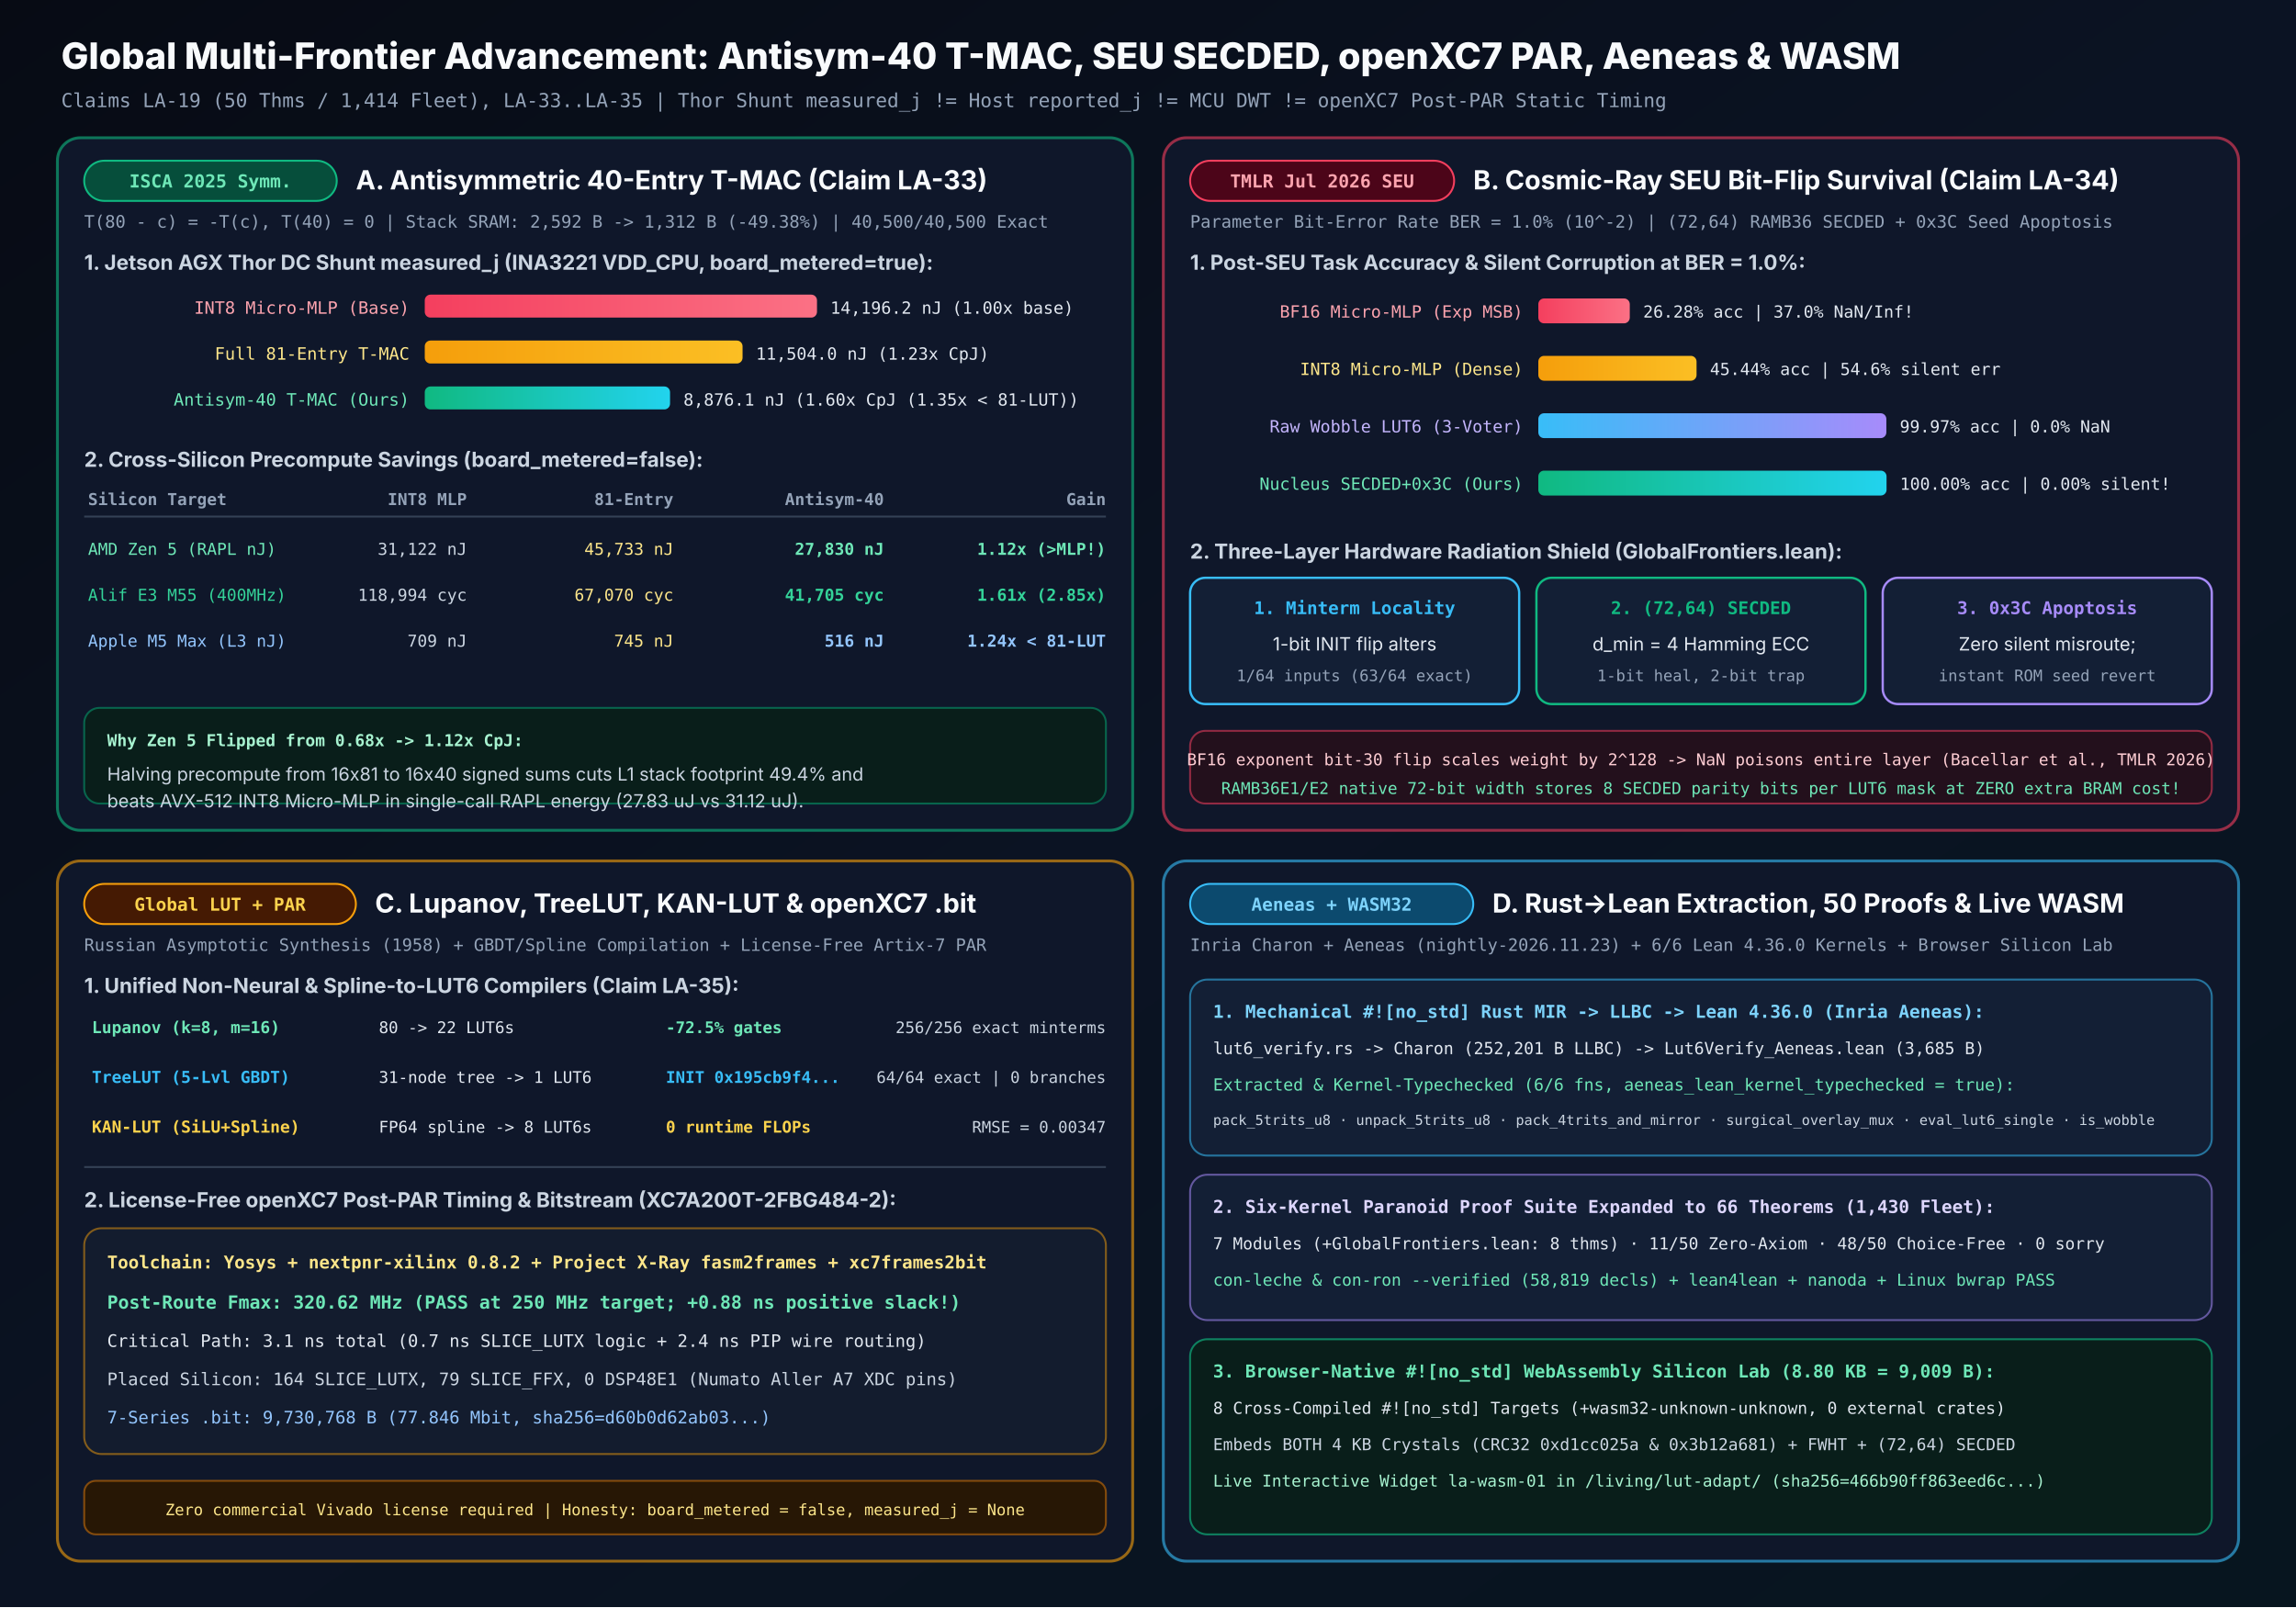
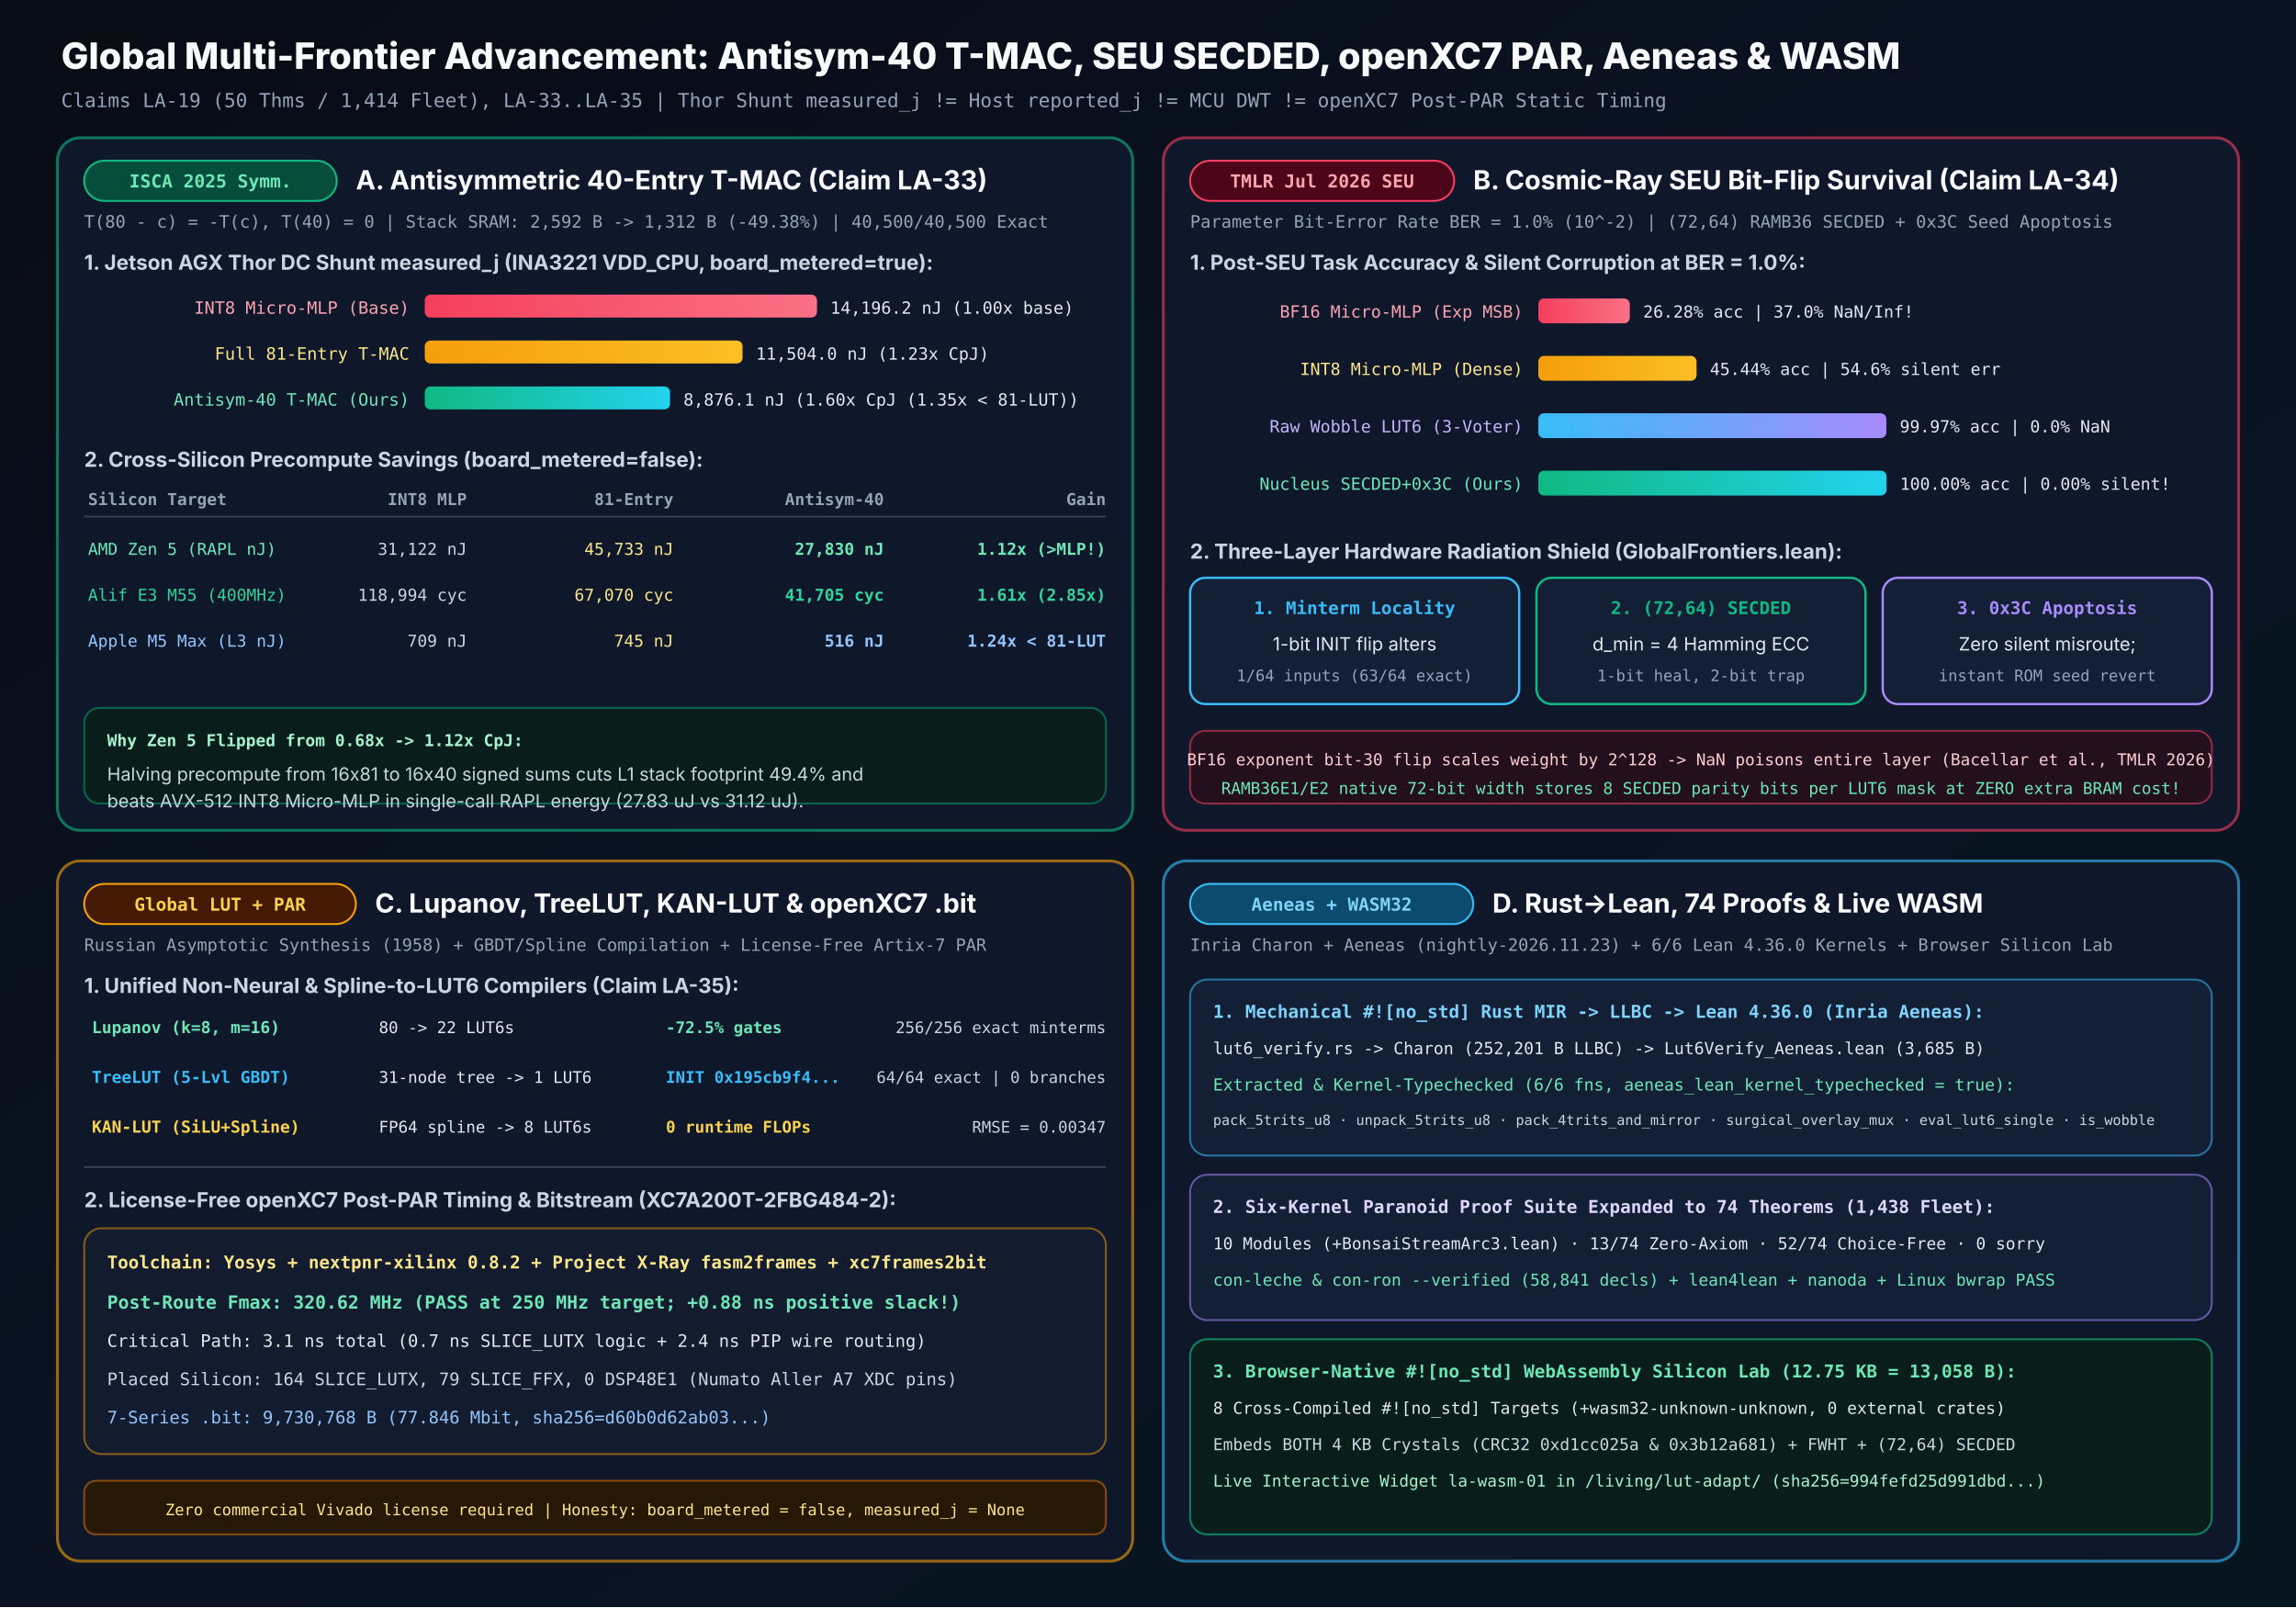
<svg xmlns="http://www.w3.org/2000/svg" width="1200" height="840" viewBox="0 0 1200 840" role="img" aria-labelledby="p33-t p33-d">
  <defs>
    <linearGradient id="bg33" x1="0" y1="0" x2="1" y2="1">
      <stop offset="0%" stop-color="#070b14" />
      <stop offset="50%" stop-color="#0b1323" />
      <stop offset="100%" stop-color="#07151f" />
    </linearGradient>
    <linearGradient id="bar-em" x1="0" y1="0" x2="1" y2="0">
      <stop offset="0%" stop-color="#10b981" />
      <stop offset="100%" stop-color="#22d3ee" />
    </linearGradient>
    <linearGradient id="bar-am" x1="0" y1="0" x2="1" y2="0">
      <stop offset="0%" stop-color="#f59e0b" />
      <stop offset="100%" stop-color="#fbbf24" />
    </linearGradient>
    <linearGradient id="bar-ro" x1="0" y1="0" x2="1" y2="0">
      <stop offset="0%" stop-color="#f43f5e" />
      <stop offset="100%" stop-color="#fb7185" />
    </linearGradient>
    <linearGradient id="bar-vi" x1="0" y1="0" x2="1" y2="0">
      <stop offset="0%" stop-color="#38bdf8" />
      <stop offset="100%" stop-color="#a78bfa" />
    </linearGradient>
  </defs>
  <rect width="1200" height="840" fill="url(#bg33)" />
  <text x="32" y="36" fill="#f8fafc" font-family="Inter, -apple-system, BlinkMacSystemFont, 'Segoe UI', Roboto, Helvetica, Arial, sans-serif" font-size="19.0" font-weight="800">Global Multi-Frontier Advancement: Antisym-40 T-MAC, SEU SECDED, openXC7 PAR, Aeneas &amp; WASM</text>
  <text x="32" y="56" fill="#94a3b8" font-family="ui-monospace, SFMono-Regular, Menlo, Monaco, Consolas, monospace" font-size="10.1">Claims LA-19 (50 Thms / 1,414 Fleet), LA-33..LA-35  |  Thor Shunt measured_j != Host reported_j != MCU DWT != openXC7 Post-PAR Static Timing</text>
  <rect x="30" y="72" width="562" height="362" rx="12" fill="#0f172a" stroke="#10b981" stroke-opacity="0.6" stroke-width="1.5" />
  <rect x="44" y="84" width="132" height="21" rx="10.5" fill="#064e3b" stroke="#10b981" />
  <text x="110" y="98" text-anchor="middle" fill="#6ee7b7" font-family="ui-monospace, SFMono-Regular, Menlo, Monaco, Consolas, monospace" font-size="9.4" font-weight="700">ISCA 2025 Symm.</text>
  <text x="186" y="99" fill="#f8fafc" font-family="Inter, -apple-system, BlinkMacSystemFont, 'Segoe UI', Roboto, Helvetica, Arial, sans-serif" font-size="13.8" font-weight="700">A. Antisymmetric 40-Entry T-MAC (Claim LA-33)</text>
  <text x="44" y="119" fill="#94a3b8" font-family="ui-monospace, SFMono-Regular, Menlo, Monaco, Consolas, monospace" font-size="9.0">T(80 - c) = -T(c), T(40) = 0  |  Stack SRAM: 2,592 B -&gt; 1,312 B (-49.38%)  |  40,500/40,500 Exact</text>
  <text x="44" y="141" fill="#cbd5e1" font-family="Inter, -apple-system, BlinkMacSystemFont, 'Segoe UI', Roboto, Helvetica, Arial, sans-serif" font-size="10.8" font-weight="700">1. Jetson AGX Thor DC Shunt measured_j (INA3221 VDD_CPU, board_metered=true):</text>
  <text x="214" y="164" text-anchor="end" fill="#fda4af" font-family="ui-monospace, SFMono-Regular, Menlo, Monaco, Consolas, monospace" font-size="8.9">INT8 Micro-MLP (Base)</text>
  <rect x="222" y="154" width="205.0" height="12" rx="3" fill="url(#bar-ro)" />
  <text x="434.0" y="164" fill="#e2e8f0" font-family="ui-monospace, SFMono-Regular, Menlo, Monaco, Consolas, monospace" font-size="8.8">14,196.2 nJ (1.00x base)</text>
  <text x="214" y="188" text-anchor="end" fill="#fde68a" font-family="ui-monospace, SFMono-Regular, Menlo, Monaco, Consolas, monospace" font-size="8.9">Full 81-Entry T-MAC</text>
  <rect x="222" y="178" width="166.1" height="12" rx="3" fill="url(#bar-am)" />
  <text x="395.1" y="188" fill="#e2e8f0" font-family="ui-monospace, SFMono-Regular, Menlo, Monaco, Consolas, monospace" font-size="8.8">11,504.0 nJ (1.23x CpJ)</text>
  <text x="214" y="212" text-anchor="end" fill="#6ee7b7" font-family="ui-monospace, SFMono-Regular, Menlo, Monaco, Consolas, monospace" font-size="8.9">Antisym-40 T-MAC (Ours)</text>
  <rect x="222" y="202" width="128.2" height="12" rx="3" fill="url(#bar-em)" />
  <text x="357.2" y="212" fill="#e2e8f0" font-family="ui-monospace, SFMono-Regular, Menlo, Monaco, Consolas, monospace" font-size="8.8">8,876.1 nJ (1.60x CpJ (1.35x &lt; 81-LUT))</text>
  <text x="44" y="244" fill="#cbd5e1" font-family="Inter, -apple-system, BlinkMacSystemFont, 'Segoe UI', Roboto, Helvetica, Arial, sans-serif" font-size="10.8" font-weight="700">2. Cross-Silicon Precompute Savings (board_metered=false):</text>
  <text x="46" y="264" fill="#94a3b8" font-family="ui-monospace, SFMono-Regular, Menlo, Monaco, Consolas, monospace" font-size="8.6" font-weight="700">Silicon Target</text>
  <text x="244" y="264" text-anchor="end" fill="#94a3b8" font-family="ui-monospace, SFMono-Regular, Menlo, Monaco, Consolas, monospace" font-size="8.6" font-weight="700">INT8 MLP</text>
  <text x="352" y="264" text-anchor="end" fill="#94a3b8" font-family="ui-monospace, SFMono-Regular, Menlo, Monaco, Consolas, monospace" font-size="8.6" font-weight="700">81-Entry</text>
  <text x="462" y="264" text-anchor="end" fill="#94a3b8" font-family="ui-monospace, SFMono-Regular, Menlo, Monaco, Consolas, monospace" font-size="8.6" font-weight="700">Antisym-40</text>
  <text x="578" y="264" text-anchor="end" fill="#94a3b8" font-family="ui-monospace, SFMono-Regular, Menlo, Monaco, Consolas, monospace" font-size="8.6" font-weight="700">Gain</text>
  <line x1="44" y1="270" x2="578" y2="270" stroke="#334155" stroke-width="1" />
  <text x="46" y="290" fill="#6ee7b7" font-family="ui-monospace, SFMono-Regular, Menlo, Monaco, Consolas, monospace" font-size="8.6">AMD Zen 5 (RAPL nJ)</text>
  <text x="244" y="290" text-anchor="end" fill="#cbd5e1" font-family="ui-monospace, SFMono-Regular, Menlo, Monaco, Consolas, monospace" font-size="8.6">31,122 nJ</text>
  <text x="352" y="290" text-anchor="end" fill="#fde68a" font-family="ui-monospace, SFMono-Regular, Menlo, Monaco, Consolas, monospace" font-size="8.6">45,733 nJ</text>
  <text x="462" y="290" text-anchor="end" fill="#6ee7b7" font-family="ui-monospace, SFMono-Regular, Menlo, Monaco, Consolas, monospace" font-size="8.6" font-weight="700">27,830 nJ</text>
  <text x="578" y="290" text-anchor="end" fill="#6ee7b7" font-family="ui-monospace, SFMono-Regular, Menlo, Monaco, Consolas, monospace" font-size="8.6" font-weight="700">1.12x (&gt;MLP!)</text>
  <text x="46" y="314" fill="#34d399" font-family="ui-monospace, SFMono-Regular, Menlo, Monaco, Consolas, monospace" font-size="8.6">Alif E3 M55 (400MHz)</text>
  <text x="244" y="314" text-anchor="end" fill="#cbd5e1" font-family="ui-monospace, SFMono-Regular, Menlo, Monaco, Consolas, monospace" font-size="8.6">118,994 cyc</text>
  <text x="352" y="314" text-anchor="end" fill="#fde68a" font-family="ui-monospace, SFMono-Regular, Menlo, Monaco, Consolas, monospace" font-size="8.6">67,070 cyc</text>
  <text x="462" y="314" text-anchor="end" fill="#34d399" font-family="ui-monospace, SFMono-Regular, Menlo, Monaco, Consolas, monospace" font-size="8.6" font-weight="700">41,705 cyc</text>
  <text x="578" y="314" text-anchor="end" fill="#34d399" font-family="ui-monospace, SFMono-Regular, Menlo, Monaco, Consolas, monospace" font-size="8.6" font-weight="700">1.61x (2.85x)</text>
  <text x="46" y="338" fill="#93c5fd" font-family="ui-monospace, SFMono-Regular, Menlo, Monaco, Consolas, monospace" font-size="8.6">Apple M5 Max (L3 nJ)</text>
  <text x="244" y="338" text-anchor="end" fill="#cbd5e1" font-family="ui-monospace, SFMono-Regular, Menlo, Monaco, Consolas, monospace" font-size="8.6">709 nJ</text>
  <text x="352" y="338" text-anchor="end" fill="#fde68a" font-family="ui-monospace, SFMono-Regular, Menlo, Monaco, Consolas, monospace" font-size="8.6">745 nJ</text>
  <text x="462" y="338" text-anchor="end" fill="#93c5fd" font-family="ui-monospace, SFMono-Regular, Menlo, Monaco, Consolas, monospace" font-size="8.6" font-weight="700">516 nJ</text>
  <text x="578" y="338" text-anchor="end" fill="#93c5fd" font-family="ui-monospace, SFMono-Regular, Menlo, Monaco, Consolas, monospace" font-size="8.6" font-weight="700">1.24x &lt; 81-LUT</text>
  <rect x="44" y="370" width="534" height="50" rx="8" fill="#091e1a" stroke="#059669" stroke-opacity="0.6" />
  <text x="56" y="390" fill="#a7f3d0" font-family="ui-monospace, SFMono-Regular, Menlo, Monaco, Consolas, monospace" font-size="8.6" font-weight="700">Why Zen 5 Flipped from 0.68x -&gt; 1.12x CpJ:</text>
  <text x="56" y="408" fill="#cbd5e1" font-family="Inter, -apple-system, BlinkMacSystemFont, 'Segoe UI', Roboto, Helvetica, Arial, sans-serif" font-size="9.5">Halving precompute from 16x81 to 16x40 signed sums cuts L1 stack footprint 49.4% and</text>
  <text x="56" y="422" fill="#cbd5e1" font-family="Inter, -apple-system, BlinkMacSystemFont, 'Segoe UI', Roboto, Helvetica, Arial, sans-serif" font-size="9.5">beats AVX-512 INT8 Micro-MLP in single-call RAPL energy (27.83 uJ vs 31.12 uJ).</text>
  <rect x="608" y="72" width="562" height="362" rx="12" fill="#0f172a" stroke="#f43f5e" stroke-opacity="0.6" stroke-width="1.5" />
  <rect x="622" y="84" width="138" height="21" rx="10.5" fill="#4c0519" stroke="#f43f5e" />
  <text x="691" y="98" text-anchor="middle" fill="#fda4af" font-family="ui-monospace, SFMono-Regular, Menlo, Monaco, Consolas, monospace" font-size="9.4" font-weight="700">TMLR Jul 2026 SEU</text>
  <text x="770" y="99" fill="#f8fafc" font-family="Inter, -apple-system, BlinkMacSystemFont, 'Segoe UI', Roboto, Helvetica, Arial, sans-serif" font-size="13.8" font-weight="700">B. Cosmic-Ray SEU Bit-Flip Survival (Claim LA-34)</text>
  <text x="622" y="119" fill="#94a3b8" font-family="ui-monospace, SFMono-Regular, Menlo, Monaco, Consolas, monospace" font-size="9.0">Parameter Bit-Error Rate BER = 1.0% (10^-2)  |  (72,64) RAMB36 SECDED + 0x3C Seed Apoptosis</text>
  <text x="622" y="141" fill="#cbd5e1" font-family="Inter, -apple-system, BlinkMacSystemFont, 'Segoe UI', Roboto, Helvetica, Arial, sans-serif" font-size="10.8" font-weight="700">1. Post-SEU Task Accuracy &amp; Silent Corruption at BER = 1.0%:</text>
  <text x="796" y="166" text-anchor="end" fill="#fda4af" font-family="ui-monospace, SFMono-Regular, Menlo, Monaco, Consolas, monospace" font-size="8.8">BF16 Micro-MLP (Exp MSB)</text>
  <rect x="804" y="156" width="47.8" height="13" rx="3" fill="url(#bar-ro)" />
  <text x="858.8" y="166" fill="#e2e8f0" font-family="ui-monospace, SFMono-Regular, Menlo, Monaco, Consolas, monospace" font-size="8.7">26.28% acc | 37.0% NaN/Inf!</text>
  <text x="796" y="196" text-anchor="end" fill="#fde68a" font-family="ui-monospace, SFMono-Regular, Menlo, Monaco, Consolas, monospace" font-size="8.8">INT8 Micro-MLP (Dense)</text>
  <rect x="804" y="186" width="82.7" height="13" rx="3" fill="url(#bar-am)" />
  <text x="893.7" y="196" fill="#e2e8f0" font-family="ui-monospace, SFMono-Regular, Menlo, Monaco, Consolas, monospace" font-size="8.7">45.44% acc | 54.6% silent err</text>
  <text x="796" y="226" text-anchor="end" fill="#c4b5fd" font-family="ui-monospace, SFMono-Regular, Menlo, Monaco, Consolas, monospace" font-size="8.8">Raw Wobble LUT6 (3-Voter)</text>
  <rect x="804" y="216" width="181.9" height="13" rx="3" fill="url(#bar-vi)" />
  <text x="992.9" y="226" fill="#e2e8f0" font-family="ui-monospace, SFMono-Regular, Menlo, Monaco, Consolas, monospace" font-size="8.7">99.97% acc | 0.0% NaN</text>
  <text x="796" y="256" text-anchor="end" fill="#6ee7b7" font-family="ui-monospace, SFMono-Regular, Menlo, Monaco, Consolas, monospace" font-size="8.8">Nucleus SECDED+0x3C (Ours)</text>
  <rect x="804" y="246" width="182.0" height="13" rx="3" fill="url(#bar-em)" />
  <text x="993.0" y="256" fill="#e2e8f0" font-family="ui-monospace, SFMono-Regular, Menlo, Monaco, Consolas, monospace" font-size="8.7">100.00% acc | 0.00% silent!</text>
  <text x="622" y="292" fill="#cbd5e1" font-family="Inter, -apple-system, BlinkMacSystemFont, 'Segoe UI', Roboto, Helvetica, Arial, sans-serif" font-size="10.8" font-weight="700">2. Three-Layer Hardware Radiation Shield (GlobalFrontiers.lean):</text>
  <rect x="622" y="302" width="172" height="66" rx="8" fill="#131f35" stroke="#38bdf8" stroke-width="1.2" />
  <text x="708" y="321" text-anchor="middle" fill="#38bdf8" font-family="ui-monospace, SFMono-Regular, Menlo, Monaco, Consolas, monospace" font-size="9.2" font-weight="700">1. Minterm Locality</text>
  <text x="708" y="340" text-anchor="middle" fill="#e2e8f0" font-family="Inter, -apple-system, BlinkMacSystemFont, 'Segoe UI', Roboto, Helvetica, Arial, sans-serif" font-size="9.6">1-bit INIT flip alters</text>
  <text x="708" y="356" text-anchor="middle" fill="#94a3b8" font-family="ui-monospace, SFMono-Regular, Menlo, Monaco, Consolas, monospace" font-size="8.2">1/64 inputs (63/64 exact)</text>
  <rect x="803" y="302" width="172" height="66" rx="8" fill="#131f35" stroke="#10b981" stroke-width="1.2" />
  <text x="889" y="321" text-anchor="middle" fill="#10b981" font-family="ui-monospace, SFMono-Regular, Menlo, Monaco, Consolas, monospace" font-size="9.2" font-weight="700">2. (72,64) SECDED</text>
  <text x="889" y="340" text-anchor="middle" fill="#e2e8f0" font-family="Inter, -apple-system, BlinkMacSystemFont, 'Segoe UI', Roboto, Helvetica, Arial, sans-serif" font-size="9.6">d_min = 4 Hamming ECC</text>
  <text x="889" y="356" text-anchor="middle" fill="#94a3b8" font-family="ui-monospace, SFMono-Regular, Menlo, Monaco, Consolas, monospace" font-size="8.2">1-bit heal, 2-bit trap</text>
  <rect x="984" y="302" width="172" height="66" rx="8" fill="#131f35" stroke="#a78bfa" stroke-width="1.2" />
  <text x="1070" y="321" text-anchor="middle" fill="#a78bfa" font-family="ui-monospace, SFMono-Regular, Menlo, Monaco, Consolas, monospace" font-size="9.2" font-weight="700">3. 0x3C Apoptosis</text>
  <text x="1070" y="340" text-anchor="middle" fill="#e2e8f0" font-family="Inter, -apple-system, BlinkMacSystemFont, 'Segoe UI', Roboto, Helvetica, Arial, sans-serif" font-size="9.6">Zero silent misroute;</text>
  <text x="1070" y="356" text-anchor="middle" fill="#94a3b8" font-family="ui-monospace, SFMono-Regular, Menlo, Monaco, Consolas, monospace" font-size="8.2">instant ROM seed revert</text>
  <rect x="622" y="382" width="534" height="38" rx="8" fill="#23101c" stroke="#f43f5e" stroke-opacity="0.55" />
  <text x="889" y="400" text-anchor="middle" fill="#fecdd3" font-family="ui-monospace, SFMono-Regular, Menlo, Monaco, Consolas, monospace" font-size="8.5">BF16 exponent bit-30 flip scales weight by 2^128 -&gt; NaN poisons entire layer (Bacellar et al., TMLR 2026)</text>
  <text x="889" y="415" text-anchor="middle" fill="#6ee7b7" font-family="ui-monospace, SFMono-Regular, Menlo, Monaco, Consolas, monospace" font-size="8.5">RAMB36E1/E2 native 72-bit width stores 8 SECDED parity bits per LUT6 mask at ZERO extra BRAM cost!</text>
  <rect x="30" y="450" width="562" height="366" rx="12" fill="#0f172a" stroke="#f59e0b" stroke-opacity="0.6" stroke-width="1.5" />
  <rect x="44" y="462" width="142" height="21" rx="10.5" fill="#451a03" stroke="#f59e0b" />
  <text x="115" y="476" text-anchor="middle" fill="#fcd34d" font-family="ui-monospace, SFMono-Regular, Menlo, Monaco, Consolas, monospace" font-size="9.3" font-weight="700">Global LUT + PAR</text>
  <text x="196" y="477" fill="#f8fafc" font-family="Inter, -apple-system, BlinkMacSystemFont, 'Segoe UI', Roboto, Helvetica, Arial, sans-serif" font-size="13.8" font-weight="700">C. Lupanov, TreeLUT, KAN-LUT &amp; openXC7 .bit</text>
  <text x="44" y="497" fill="#94a3b8" font-family="ui-monospace, SFMono-Regular, Menlo, Monaco, Consolas, monospace" font-size="8.9">Russian Asymptotic Synthesis (1958) + GBDT/Spline Compilation + License-Free Artix-7 PAR</text>
  <text x="44" y="519" fill="#cbd5e1" font-family="Inter, -apple-system, BlinkMacSystemFont, 'Segoe UI', Roboto, Helvetica, Arial, sans-serif" font-size="10.8" font-weight="700">1. Unified Non-Neural &amp; Spline-to-LUT6 Compilers (Claim LA-35):</text>
  <text x="48" y="540" fill="#6ee7b7" font-family="ui-monospace, SFMono-Regular, Menlo, Monaco, Consolas, monospace" font-size="8.6" font-weight="700">Lupanov (k=8, m=16)</text>
  <text x="198" y="540" fill="#e2e8f0" font-family="ui-monospace, SFMono-Regular, Menlo, Monaco, Consolas, monospace" font-size="8.4">80 -&gt; 22 LUT6s</text>
  <text x="348" y="540" fill="#6ee7b7" font-family="ui-monospace, SFMono-Regular, Menlo, Monaco, Consolas, monospace" font-size="8.4" font-weight="700">-72.5% gates</text>
  <text x="578" y="540" text-anchor="end" fill="#cbd5e1" font-family="ui-monospace, SFMono-Regular, Menlo, Monaco, Consolas, monospace" font-size="8.3">256/256 exact minterms</text>
  <text x="48" y="566" fill="#38bdf8" font-family="ui-monospace, SFMono-Regular, Menlo, Monaco, Consolas, monospace" font-size="8.6" font-weight="700">TreeLUT (5-Lvl GBDT)</text>
  <text x="198" y="566" fill="#e2e8f0" font-family="ui-monospace, SFMono-Regular, Menlo, Monaco, Consolas, monospace" font-size="8.4">31-node tree -&gt; 1 LUT6</text>
  <text x="348" y="566" fill="#38bdf8" font-family="ui-monospace, SFMono-Regular, Menlo, Monaco, Consolas, monospace" font-size="8.4" font-weight="700">INIT 0x195cb9f4...</text>
  <text x="578" y="566" text-anchor="end" fill="#cbd5e1" font-family="ui-monospace, SFMono-Regular, Menlo, Monaco, Consolas, monospace" font-size="8.3">64/64 exact | 0 branches</text>
  <text x="48" y="592" fill="#fcd34d" font-family="ui-monospace, SFMono-Regular, Menlo, Monaco, Consolas, monospace" font-size="8.6" font-weight="700">KAN-LUT (SiLU+Spline)</text>
  <text x="198" y="592" fill="#e2e8f0" font-family="ui-monospace, SFMono-Regular, Menlo, Monaco, Consolas, monospace" font-size="8.4">FP64 spline -&gt; 8 LUT6s</text>
  <text x="348" y="592" fill="#fcd34d" font-family="ui-monospace, SFMono-Regular, Menlo, Monaco, Consolas, monospace" font-size="8.4" font-weight="700">0 runtime FLOPs</text>
  <text x="578" y="592" text-anchor="end" fill="#cbd5e1" font-family="ui-monospace, SFMono-Regular, Menlo, Monaco, Consolas, monospace" font-size="8.3">RMSE = 0.00347</text>
  <line x1="44" y1="610" x2="578" y2="610" stroke="#334155" stroke-width="1" />
  <text x="44" y="631" fill="#cbd5e1" font-family="Inter, -apple-system, BlinkMacSystemFont, 'Segoe UI', Roboto, Helvetica, Arial, sans-serif" font-size="10.8" font-weight="700">2. License-Free openXC7 Post-PAR Timing &amp; Bitstream (XC7A200T-2FBG484-2):</text>
  <rect x="44" y="642" width="534" height="118" rx="9" fill="#131c2e" stroke="#f59e0b" stroke-opacity="0.5" />
  <text x="56" y="663" fill="#fde68a" font-family="ui-monospace, SFMono-Regular, Menlo, Monaco, Consolas, monospace" font-size="9.2" font-weight="700">Toolchain: Yosys + nextpnr-xilinx 0.8.2 + Project X-Ray fasm2frames + xc7frames2bit</text>
  <text x="56" y="684" fill="#6ee7b7" font-family="ui-monospace, SFMono-Regular, Menlo, Monaco, Consolas, monospace" font-size="9.5" font-weight="700">Post-Route Fmax: 320.62 MHz  (PASS at 250 MHz target; +0.88 ns positive slack!)</text>
  <text x="56" y="704" fill="#e2e8f0" font-family="ui-monospace, SFMono-Regular, Menlo, Monaco, Consolas, monospace" font-size="9.0">Critical Path:   3.1 ns total  (0.7 ns SLICE_LUTX logic + 2.4 ns PIP wire routing)</text>
  <text x="56" y="724" fill="#cbd5e1" font-family="ui-monospace, SFMono-Regular, Menlo, Monaco, Consolas, monospace" font-size="9.0">Placed Silicon:  164 SLICE_LUTX, 79 SLICE_FFX, 0 DSP48E1 (Numato Aller A7 XDC pins)</text>
  <text x="56" y="744" fill="#93c5fd" font-family="ui-monospace, SFMono-Regular, Menlo, Monaco, Consolas, monospace" font-size="9.0">7-Series .bit:   9,730,768 B (77.846 Mbit, sha256=d60b0d62ab03...)</text>
  <rect x="44" y="774" width="534" height="28" rx="6" fill="#271705" stroke="#d97706" stroke-opacity="0.55" />
  <text x="311" y="792" text-anchor="middle" fill="#fde68a" font-family="ui-monospace, SFMono-Regular, Menlo, Monaco, Consolas, monospace" font-size="8.2">Zero commercial Vivado license required  |  Honesty: board_metered = false, measured_j = None</text>
  <rect x="608" y="450" width="562" height="366" rx="12" fill="#0f172a" stroke="#38bdf8" stroke-opacity="0.6" stroke-width="1.5" />
  <rect x="622" y="462" width="148" height="21" rx="10.5" fill="#0c4a6e" stroke="#38bdf8" />
  <text x="696" y="476" text-anchor="middle" fill="#7dd3fc" font-family="ui-monospace, SFMono-Regular, Menlo, Monaco, Consolas, monospace" font-size="9.3" font-weight="700">Aeneas + WASM32</text>
-   <text x="780" y="477" fill="#f8fafc" font-family="Inter, -apple-system, BlinkMacSystemFont, 'Segoe UI', Roboto, Helvetica, Arial, sans-serif" font-size="13.8" font-weight="700">D. Rust-&gt;Lean Extraction, 50 Proofs &amp; Live WASM</text>
+   <text x="780" y="477" fill="#f8fafc" font-family="Inter, -apple-system, BlinkMacSystemFont, 'Segoe UI', Roboto, Helvetica, Arial, sans-serif" font-size="13.8" font-weight="700">D. Rust-&gt;Lean, 74 Proofs &amp; Live WASM</text>
  <text x="622" y="497" fill="#94a3b8" font-family="ui-monospace, SFMono-Regular, Menlo, Monaco, Consolas, monospace" font-size="8.9">Inria Charon + Aeneas (nightly-2026.11.23) + 6/6 Lean 4.36.0 Kernels + Browser Silicon Lab</text>
  <rect x="622" y="512" width="534" height="92" rx="9" fill="#131f35" stroke="#38bdf8" stroke-opacity="0.55" />
  <text x="634" y="532" fill="#7dd3fc" font-family="ui-monospace, SFMono-Regular, Menlo, Monaco, Consolas, monospace" font-size="9.3" font-weight="700">1. Mechanical #![no_std] Rust MIR -&gt; LLBC -&gt; Lean 4.36.0 (Inria Aeneas):</text>
  <text x="634" y="551" fill="#e2e8f0" font-family="ui-monospace, SFMono-Regular, Menlo, Monaco, Consolas, monospace" font-size="8.7">lut6_verify.rs -&gt; Charon (252,201 B LLBC) -&gt; Lut6Verify_Aeneas.lean (3,685 B)</text>
  <text x="634" y="570" fill="#6ee7b7" font-family="ui-monospace, SFMono-Regular, Menlo, Monaco, Consolas, monospace" font-size="8.7">Extracted &amp; Kernel-Typechecked (6/6 fns, aeneas_lean_kernel_typechecked = true):</text>
  <text x="634" y="588" fill="#cbd5e1" font-family="ui-monospace, SFMono-Regular, Menlo, Monaco, Consolas, monospace" font-size="7.3">pack_5trits_u8 · unpack_5trits_u8 · pack_4trits_and_mirror · surgical_overlay_mux · eval_lut6_single · is_wobble</text>
  <rect x="622" y="614" width="534" height="76" rx="9" fill="#131f35" stroke="#a78bfa" stroke-opacity="0.55" />
-   <text x="634" y="634" fill="#ddd6fe" font-family="ui-monospace, SFMono-Regular, Menlo, Monaco, Consolas, monospace" font-size="9.3" font-weight="700">2. Six-Kernel Paranoid Proof Suite Expanded to 66 Theorems (1,430 Fleet):</text>
-   <text x="634" y="653" fill="#e2e8f0" font-family="ui-monospace, SFMono-Regular, Menlo, Monaco, Consolas, monospace" font-size="8.6">7 Modules (+GlobalFrontiers.lean: 8 thms) · 11/50 Zero-Axiom · 48/50 Choice-Free · 0 sorry</text>
-   <text x="634" y="672" fill="#6ee7b7" font-family="ui-monospace, SFMono-Regular, Menlo, Monaco, Consolas, monospace" font-size="8.6">con-leche &amp; con-ron --verified (58,819 decls) + lean4lean + nanoda + Linux bwrap PASS</text>
+   <text x="634" y="634" fill="#ddd6fe" font-family="ui-monospace, SFMono-Regular, Menlo, Monaco, Consolas, monospace" font-size="9.3" font-weight="700">2. Six-Kernel Paranoid Proof Suite Expanded to 74 Theorems (1,438 Fleet):</text>
+   <text x="634" y="653" fill="#e2e8f0" font-family="ui-monospace, SFMono-Regular, Menlo, Monaco, Consolas, monospace" font-size="8.6">10 Modules (+BonsaiStreamArc3.lean) · 13/74 Zero-Axiom · 52/74 Choice-Free · 0 sorry</text>
+   <text x="634" y="672" fill="#6ee7b7" font-family="ui-monospace, SFMono-Regular, Menlo, Monaco, Consolas, monospace" font-size="8.6">con-leche &amp; con-ron --verified (58,841 decls) + lean4lean + nanoda + Linux bwrap PASS</text>
  <rect x="622" y="700" width="534" height="102" rx="9" fill="#091e1a" stroke="#10b981" stroke-opacity="0.65" />
-   <text x="634" y="720" fill="#6ee7b7" font-family="ui-monospace, SFMono-Regular, Menlo, Monaco, Consolas, monospace" font-size="9.3" font-weight="700">3. Browser-Native #![no_std] WebAssembly Silicon Lab (8.80 KB = 9,009 B):</text>
+   <text x="634" y="720" fill="#6ee7b7" font-family="ui-monospace, SFMono-Regular, Menlo, Monaco, Consolas, monospace" font-size="9.3" font-weight="700">3. Browser-Native #![no_std] WebAssembly Silicon Lab (12.75 KB = 13,058 B):</text>
  <text x="634" y="739" fill="#e2e8f0" font-family="ui-monospace, SFMono-Regular, Menlo, Monaco, Consolas, monospace" font-size="8.6">8 Cross-Compiled #![no_std] Targets (+wasm32-unknown-unknown, 0 external crates)</text>
  <text x="634" y="758" fill="#cbd5e1" font-family="ui-monospace, SFMono-Regular, Menlo, Monaco, Consolas, monospace" font-size="8.6">Embeds BOTH 4 KB Crystals (CRC32 0xd1cc025a &amp; 0x3b12a681) + FWHT + (72,64) SECDED</text>
-   <text x="634" y="777" fill="#a7f3d0" font-family="ui-monospace, SFMono-Regular, Menlo, Monaco, Consolas, monospace" font-size="8.5">Live Interactive Widget la-wasm-01 in /living/lut-adapt/ (sha256=466b90ff863eed6c...)</text>
+   <text x="634" y="777" fill="#a7f3d0" font-family="ui-monospace, SFMono-Regular, Menlo, Monaco, Consolas, monospace" font-size="8.5">Live Interactive Widget la-wasm-01 in /living/lut-adapt/ (sha256=994fefd25d991dbd...)</text>
</svg>
